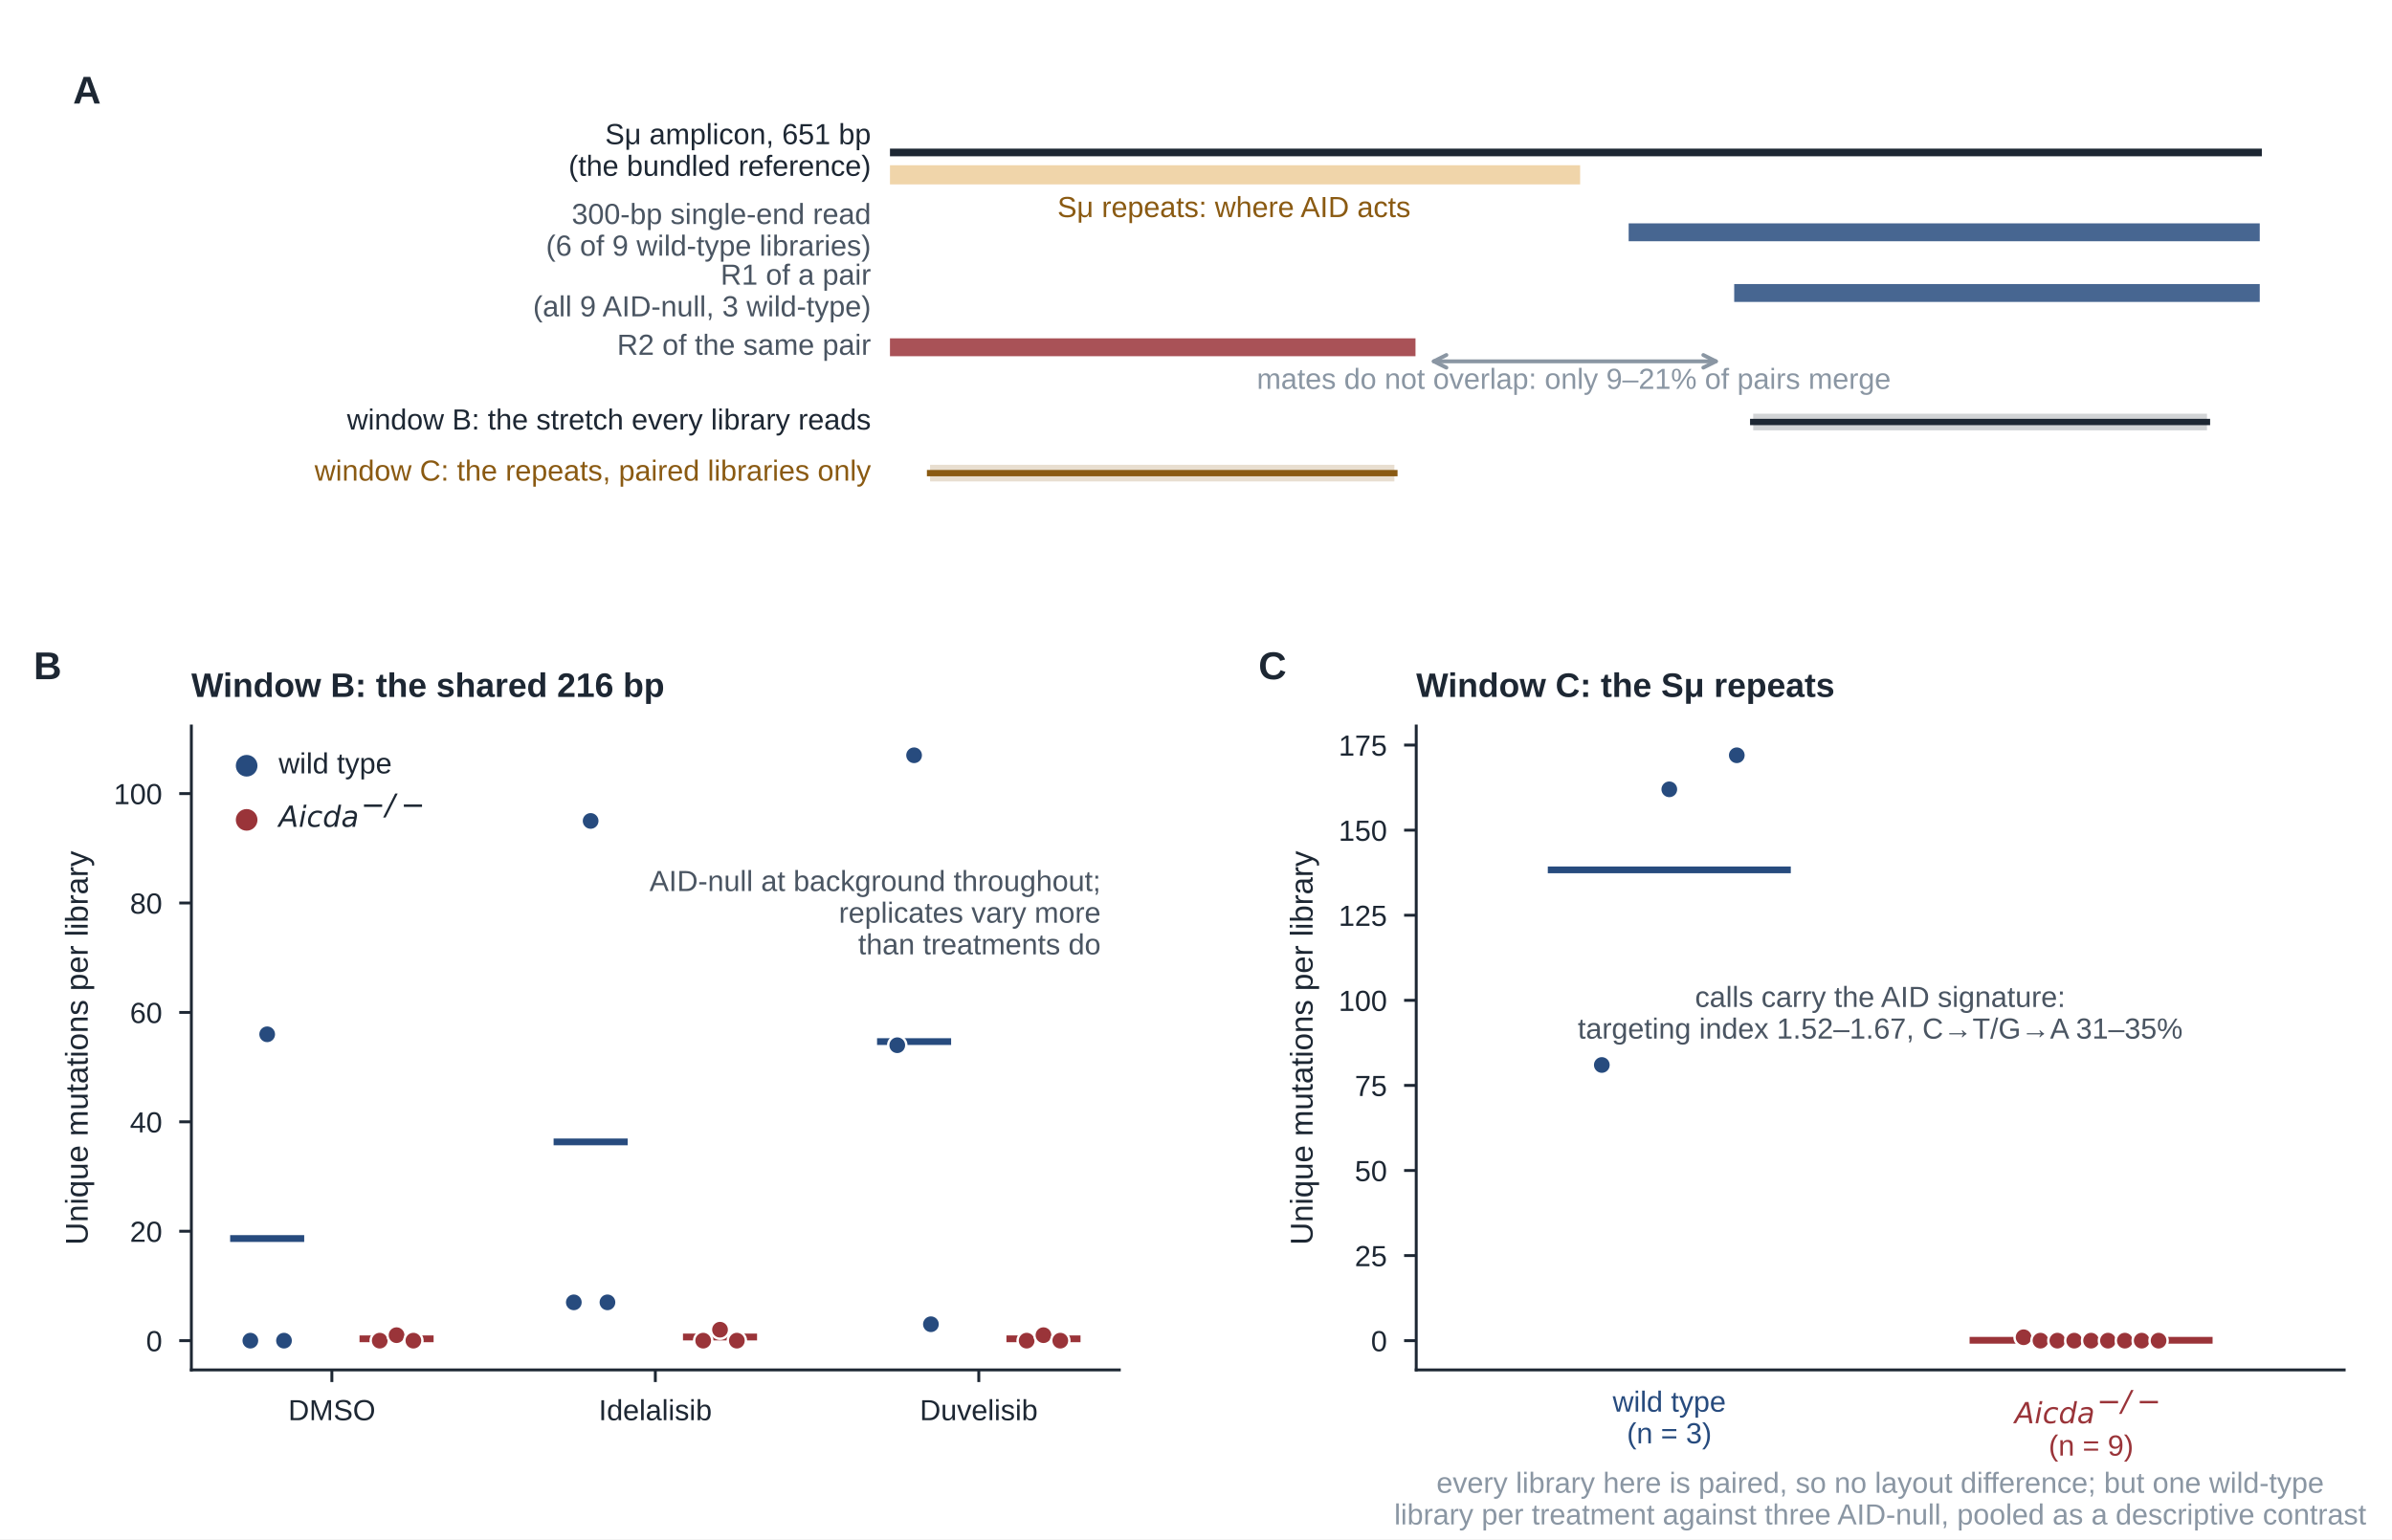
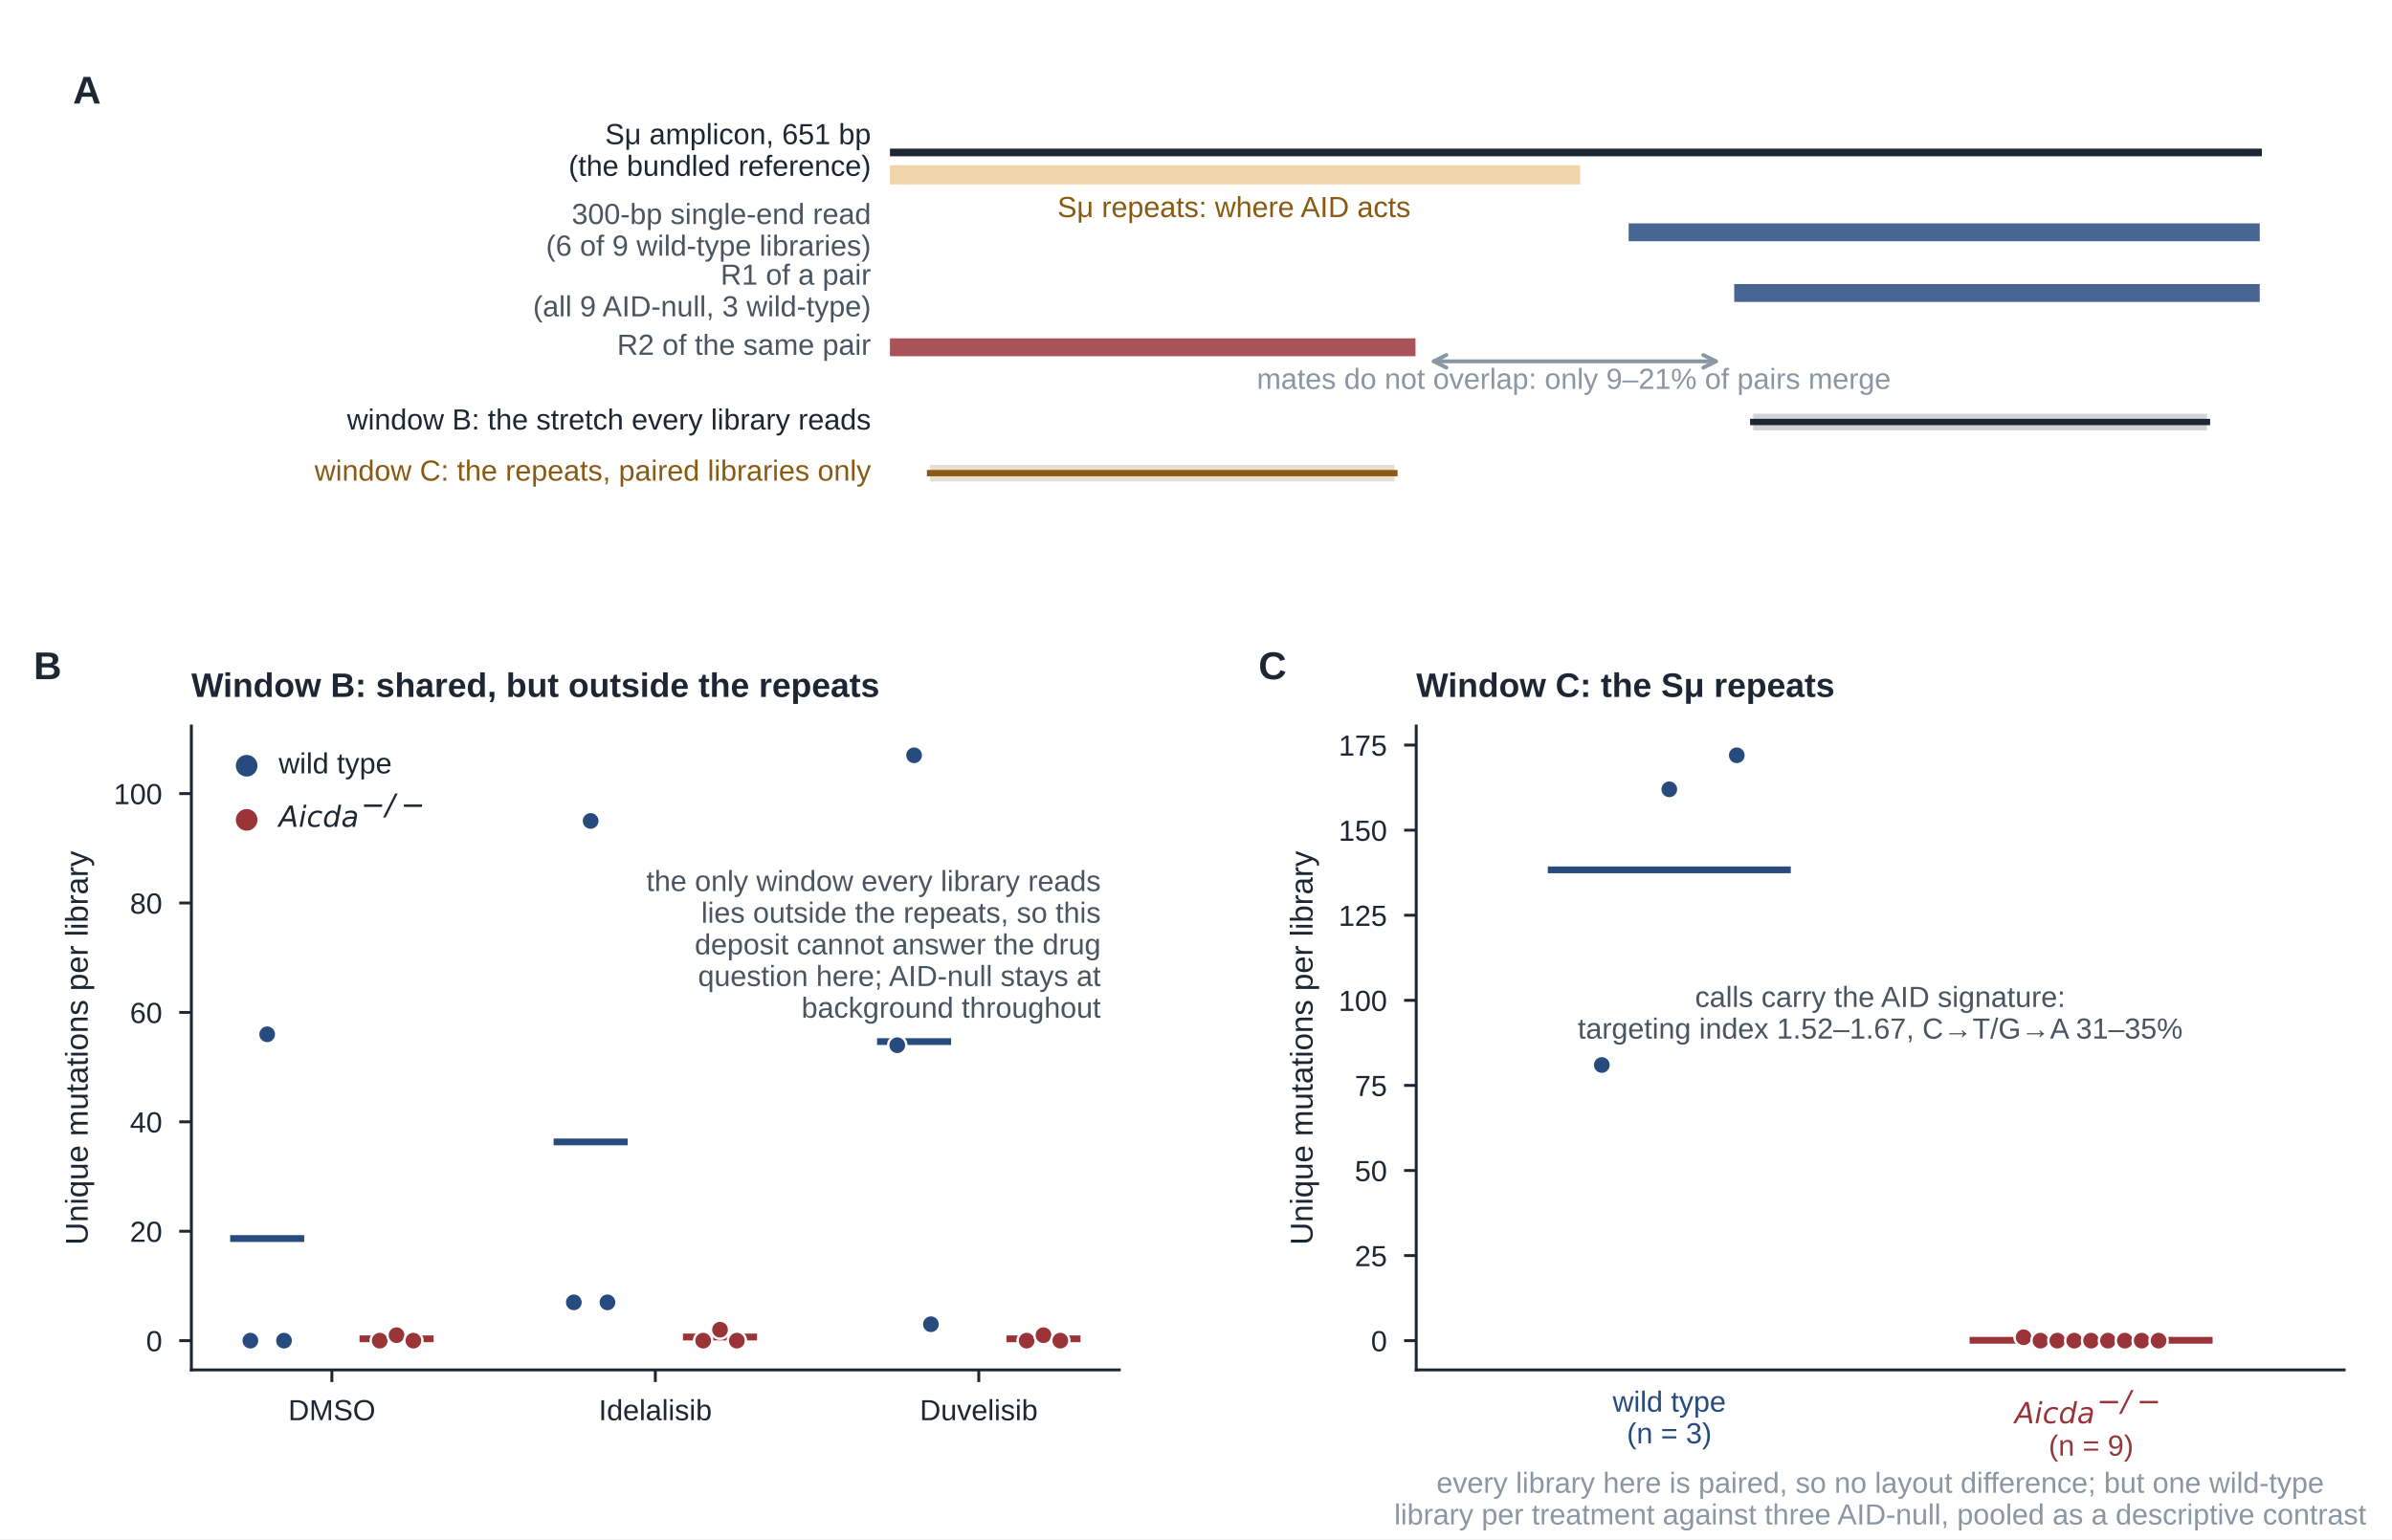
<svg xmlns="http://www.w3.org/2000/svg" xmlns:xlink="http://www.w3.org/1999/xlink" width="493.228pt" height="317.48pt" viewBox="0 0 493.228 317.48" version="1.1">
  <defs>
    <style type="text/css">*{stroke-linejoin: round; stroke-linecap: butt}</style>
  </defs>
  <g id="figure_1">
    <g id="patch_1">
      <path d="M 0 317.48  L 493.228 317.48  L 493.228 0  L 0 0  z " style="fill: #ffffff" />
    </g>
    <g id="axes_1">
      <g id="patch_2">
-         <path d="M 183.51 32.236  L 466.391 32.236  L 466.391 30.655  L 183.51 30.655  z " clip-path="url(#p9d452903b9)" style="fill: #1d2733" />
+         <path d="M 183.51 32.236  L 466.391 32.236  L 466.391 30.655  L 183.51 30.655  z " clip-path="url(#p69d2649cb3)" style="fill: #1d2733" />
      </g>
      <g id="patch_3">
-         <path d="M 183.51 38.033  L 325.821 38.033  L 325.821 34.081  L 183.51 34.081  z " clip-path="url(#p9d452903b9)" style="fill: #d9952b; opacity: 0.4" />
+         <path d="M 183.51 38.033  L 325.821 38.033  L 325.821 34.081  L 183.51 34.081  z " clip-path="url(#p69d2649cb3)" style="fill: #d9952b; opacity: 0.4" />
      </g>
      <g id="patch_4">
-         <path d="M 335.83 49.759  L 465.956 49.759  L 465.956 46.07  L 335.83 46.07  z " clip-path="url(#p9d452903b9)" style="fill: #274b7e; opacity: 0.85" />
+         <path d="M 335.83 49.759  L 465.956 49.759  L 465.956 46.07  L 335.83 46.07  z " clip-path="url(#p69d2649cb3)" style="fill: #274b7e; opacity: 0.85" />
      </g>
      <g id="patch_5">
-         <path d="M 357.591 62.275  L 465.956 62.275  L 465.956 58.586  L 357.591 58.586  z " clip-path="url(#p9d452903b9)" style="fill: #274b7e; opacity: 0.85" />
+         <path d="M 357.591 62.275  L 465.956 62.275  L 465.956 58.586  L 357.591 58.586  z " clip-path="url(#p69d2649cb3)" style="fill: #274b7e; opacity: 0.85" />
      </g>
      <g id="patch_6">
-         <path d="M 183.51 73.473  L 291.875 73.473  L 291.875 69.784  L 183.51 69.784  z " clip-path="url(#p9d452903b9)" style="fill: #9a3439; opacity: 0.85" />
+         <path d="M 183.51 73.473  L 291.875 73.473  L 291.875 69.784  L 183.51 69.784  z " clip-path="url(#p69d2649cb3)" style="fill: #9a3439; opacity: 0.85" />
      </g>
      <g id="patch_7">
-         <path d="M 361.507 88.756  L 455.076 88.756  L 455.076 85.331  L 361.507 85.331  z " clip-path="url(#p9d452903b9)" style="fill: #1d2733; opacity: 0.2" />
+         <path d="M 361.507 88.756  L 455.076 88.756  L 455.076 85.331  L 361.507 85.331  z " clip-path="url(#p69d2649cb3)" style="fill: #1d2733; opacity: 0.2" />
      </g>
      <g id="patch_8">
-         <path d="M 191.779 99.296  L 287.523 99.296  L 287.523 95.87  L 191.779 95.87  z " clip-path="url(#p9d452903b9)" style="fill: #8a5a12; opacity: 0.2" />
+         <path d="M 191.779 99.296  L 287.523 99.296  L 287.523 95.87  L 191.779 95.87  z " clip-path="url(#p69d2649cb3)" style="fill: #8a5a12; opacity: 0.2" />
      </g>
      <g id="line2d_1">
-         <path d="M 361.507 87.043  L 455.076 87.043  " clip-path="url(#p9d452903b9)" style="fill: none; stroke: #1d2733; stroke-width: 1.3; stroke-linecap: square" />
+         <path d="M 361.507 87.043  L 455.076 87.043  " clip-path="url(#p69d2649cb3)" style="fill: none; stroke: #1d2733; stroke-width: 1.3; stroke-linecap: square" />
      </g>
      <g id="line2d_2">
-         <path d="M 191.779 97.583  L 287.523 97.583  " clip-path="url(#p9d452903b9)" style="fill: none; stroke: #8a5a12; stroke-width: 1.3; stroke-linecap: square" />
+         <path d="M 191.779 97.583  L 287.523 97.583  " clip-path="url(#p69d2649cb3)" style="fill: none; stroke: #8a5a12; stroke-width: 1.3; stroke-linecap: square" />
      </g>
      <g id="text_1">
        <text style="font-size: 6px; font-family: 'Arial'; fill: #1d2733" transform="translate(124.7728 29.73348)">Sμ amplicon, 651 bp</text>
        <text style="font-size: 6px; font-family: 'Arial'; fill: #1d2733" transform="translate(117.226 36.26375)">(the bundled reference)</text>
      </g>
      <g id="text_2">
        <text style="font-size: 6px; font-family: 'Arial'; text-anchor: middle; fill: #8a5a12" x="254.448" y="44.773" transform="rotate(-0 254.4478 44.77292)">Sμ repeats: where AID acts</text>
      </g>
      <g id="text_3">
        <text style="font-size: 6px; font-family: 'Arial'; fill: #4a5562" transform="translate(117.8878 46.20184)">300-bp single-end read</text>
        <text style="font-size: 6px; font-family: 'Arial'; fill: #4a5562" transform="translate(112.575 52.73223)">(6 of 9 wild-type libraries)</text>
      </g>
      <g id="text_4">
        <text style="font-size: 6px; font-family: 'Arial'; fill: #4a5562" transform="translate(148.5788 58.7179)">R1 of a pair</text>
        <text style="font-size: 6px; font-family: 'Arial'; fill: #4a5562" transform="translate(109.905 65.24817)">(all 9 AID-null, 3 wild-type)</text>
      </g>
      <g id="text_5">
        <text style="font-size: 6px; font-family: 'Arial'; text-anchor: end; fill: #4a5562" x="179.593" y="73.182" transform="rotate(-0 179.5931 73.18162)">R2 of the same pair</text>
      </g>
      <g id="patch_9">
        <path d="M 295.643 74.527  Q 324.734 74.527 353.825 74.527  " style="fill: none; stroke: #8a96a3; stroke-width: 0.8; stroke-linecap: round" />
        <path d="M 298.243 75.827  L 295.643 74.527  L 298.243 73.227  " style="fill: none; stroke: #8a96a3; stroke-width: 0.8; stroke-linecap: round" />
        <path d="M 351.225 73.227  L 353.825 74.527  L 351.225 75.827  " style="fill: none; stroke: #8a96a3; stroke-width: 0.8; stroke-linecap: round" />
      </g>
      <g id="text_6">
        <text style="font-size: 6px; font-family: 'Arial'; text-anchor: middle; fill: #8a96a3" x="324.515" y="80.213" transform="rotate(-0 324.5152 80.21296)">mates do not overlap: only 9–21% of pairs merge</text>
      </g>
      <g id="text_7">
        <text style="font-size: 6px; font-family: 'Arial'; text-anchor: end; fill: #1d2733" x="179.593" y="88.596" transform="rotate(-0 179.5931 88.596)">window B: the stretch every library reads</text>
      </g>
      <g id="text_8">
        <text style="font-size: 6px; font-family: 'Arial'; text-anchor: end; fill: #8a5a12" x="179.593" y="99.136" transform="rotate(-0 179.5931 99.13579)">window C: the repeats, paired libraries only</text>
      </g>
      <g id="text_9">
        <text style="font-weight: 700; font-size: 8px; font-family: 'Arial'; text-anchor: start; fill: #1d2733" x="15.043" y="21.363" transform="rotate(-0 15.04346 21.36345)">A</text>
      </g>
    </g>
    <g id="axes_2">
      <g id="patch_10">
        <path d="M 39.458 282.557  L 230.797 282.557  L 230.797 149.748  L 39.458 149.748  z " style="fill: #ffffff" />
      </g>
      <g id="PathCollection_1" />
      <g id="PathCollection_2" />
      <g id="matplotlib.axis_1">
        <g id="xtick_1">
          <g id="line2d_3">
            <defs>
-               <path id="mecf5c5141b" d="M 0 0  L 0 2.5  " style="stroke: #1d2733; stroke-width: 0.6" />
+               <path id="m4748bb7a5f" d="M 0 0  L 0 2.5  " style="stroke: #1d2733; stroke-width: 0.6" />
            </defs>
            <g>
-               <use xlink:href="#mecf5c5141b" x="68.431" y="282.557" style="fill: #1d2733; stroke: #1d2733; stroke-width: 0.6" />
+               <use xlink:href="#m4748bb7a5f" x="68.431" y="282.557" style="fill: #1d2733; stroke: #1d2733; stroke-width: 0.6" />
            </g>
          </g>
          <g id="text_10">
            <text style="font-size: 6px; font-family: 'Arial'; text-anchor: middle; fill: #1d2733" x="68.431" y="292.929" transform="rotate(-0 68.43118 292.929)">DMSO</text>
          </g>
        </g>
        <g id="xtick_2">
          <g id="line2d_4">
            <g>
-               <use xlink:href="#mecf5c5141b" x="135.128" y="282.557" style="fill: #1d2733; stroke: #1d2733; stroke-width: 0.6" />
+               <use xlink:href="#m4748bb7a5f" x="135.128" y="282.557" style="fill: #1d2733; stroke: #1d2733; stroke-width: 0.6" />
            </g>
          </g>
          <g id="text_11">
            <text style="font-size: 6px; font-family: 'Arial'; text-anchor: middle; fill: #1d2733" x="135.128" y="292.926" transform="rotate(-0 135.1276 292.9256)">Idelalisib</text>
          </g>
        </g>
        <g id="xtick_3">
          <g id="line2d_5">
            <g>
-               <use xlink:href="#mecf5c5141b" x="201.824" y="282.557" style="fill: #1d2733; stroke: #1d2733; stroke-width: 0.6" />
+               <use xlink:href="#m4748bb7a5f" x="201.824" y="282.557" style="fill: #1d2733; stroke: #1d2733; stroke-width: 0.6" />
            </g>
          </g>
          <g id="text_12">
            <text style="font-size: 6px; font-family: 'Arial'; text-anchor: middle; fill: #1d2733" x="201.824" y="292.926" transform="rotate(-0 201.8239 292.9256)">Duvelisib</text>
          </g>
        </g>
      </g>
      <g id="matplotlib.axis_2">
        <g id="ytick_1">
          <g id="line2d_6">
            <defs>
-               <path id="m351c5ed837" d="M 0 0  L -2.5 0  " style="stroke: #1d2733; stroke-width: 0.6" />
+               <path id="md225270a9d" d="M 0 0  L -2.5 0  " style="stroke: #1d2733; stroke-width: 0.6" />
            </defs>
            <g>
-               <use xlink:href="#m351c5ed837" x="39.458" y="276.521" style="fill: #1d2733; stroke: #1d2733; stroke-width: 0.6" />
+               <use xlink:href="#md225270a9d" x="39.458" y="276.521" style="fill: #1d2733; stroke: #1d2733; stroke-width: 0.6" />
            </g>
          </g>
          <g id="text_13">
            <text style="font-size: 6px; font-family: 'Arial'; text-anchor: end; fill: #1d2733" x="33.458" y="278.705" transform="rotate(-0 33.45827 278.7048)">0</text>
          </g>
        </g>
        <g id="ytick_2">
          <g id="line2d_7">
            <g>
-               <use xlink:href="#m351c5ed837" x="39.458" y="253.953" style="fill: #1d2733; stroke: #1d2733; stroke-width: 0.6" />
+               <use xlink:href="#md225270a9d" x="39.458" y="253.953" style="fill: #1d2733; stroke: #1d2733; stroke-width: 0.6" />
            </g>
          </g>
          <g id="text_14">
            <text style="font-size: 6px; font-family: 'Arial'; text-anchor: end; fill: #1d2733" x="33.458" y="256.137" transform="rotate(-0 33.45827 256.1372)">20</text>
          </g>
        </g>
        <g id="ytick_3">
          <g id="line2d_8">
            <g>
-               <use xlink:href="#m351c5ed837" x="39.458" y="231.386" style="fill: #1d2733; stroke: #1d2733; stroke-width: 0.6" />
+               <use xlink:href="#md225270a9d" x="39.458" y="231.386" style="fill: #1d2733; stroke: #1d2733; stroke-width: 0.6" />
            </g>
          </g>
          <g id="text_15">
            <text style="font-size: 6px; font-family: 'Arial'; text-anchor: end; fill: #1d2733" x="33.458" y="233.57" transform="rotate(-0 33.45827 233.5697)">40</text>
          </g>
        </g>
        <g id="ytick_4">
          <g id="line2d_9">
            <g>
-               <use xlink:href="#m351c5ed837" x="39.458" y="208.818" style="fill: #1d2733; stroke: #1d2733; stroke-width: 0.6" />
+               <use xlink:href="#md225270a9d" x="39.458" y="208.818" style="fill: #1d2733; stroke: #1d2733; stroke-width: 0.6" />
            </g>
          </g>
          <g id="text_16">
            <text style="font-size: 6px; font-family: 'Arial'; text-anchor: end; fill: #1d2733" x="33.458" y="211.002" transform="rotate(-0 33.45827 211.0022)">60</text>
          </g>
        </g>
        <g id="ytick_5">
          <g id="line2d_10">
            <g>
-               <use xlink:href="#m351c5ed837" x="39.458" y="186.251" style="fill: #1d2733; stroke: #1d2733; stroke-width: 0.6" />
+               <use xlink:href="#md225270a9d" x="39.458" y="186.251" style="fill: #1d2733; stroke: #1d2733; stroke-width: 0.6" />
            </g>
          </g>
          <g id="text_17">
            <text style="font-size: 6px; font-family: 'Arial'; text-anchor: end; fill: #1d2733" x="33.458" y="188.435" transform="rotate(-0 33.45827 188.4347)">80</text>
          </g>
        </g>
        <g id="ytick_6">
          <g id="line2d_11">
            <g>
-               <use xlink:href="#m351c5ed837" x="39.458" y="163.683" style="fill: #1d2733; stroke: #1d2733; stroke-width: 0.6" />
+               <use xlink:href="#md225270a9d" x="39.458" y="163.683" style="fill: #1d2733; stroke: #1d2733; stroke-width: 0.6" />
            </g>
          </g>
          <g id="text_18">
            <text style="font-size: 6px; font-family: 'Arial'; text-anchor: end; fill: #1d2733" x="33.458" y="165.867" transform="rotate(-0 33.45827 165.8672)">100</text>
          </g>
        </g>
        <g id="text_19">
          <text style="font-size: 6.5px; font-family: 'Arial'; text-anchor: middle; fill: #1d2733" x="18.081" y="216.153" transform="rotate(-90 18.08053 216.1526)">Unique mutations per library</text>
        </g>
      </g>
      <g id="line2d_12">
-         <path d="M 48.155 255.458  L 62.028 255.458  " clip-path="url(#p7120d5b7e7)" style="fill: none; stroke: #274b7e; stroke-width: 1.4; stroke-linecap: square" />
+         <path d="M 48.155 255.458  L 62.028 255.458  " clip-path="url(#pb02dcb0781)" style="fill: none; stroke: #274b7e; stroke-width: 1.4; stroke-linecap: square" />
      </g>
      <g id="line2d_13">
-         <path d="M 74.834 276.145  L 88.707 276.145  " clip-path="url(#p7120d5b7e7)" style="fill: none; stroke: #9a3439; stroke-width: 1.4; stroke-linecap: square" />
+         <path d="M 74.834 276.145  L 88.707 276.145  " clip-path="url(#pb02dcb0781)" style="fill: none; stroke: #9a3439; stroke-width: 1.4; stroke-linecap: square" />
      </g>
      <g id="line2d_14">
-         <path d="M 114.852 235.523  L 128.725 235.523  " clip-path="url(#p7120d5b7e7)" style="fill: none; stroke: #274b7e; stroke-width: 1.4; stroke-linecap: square" />
+         <path d="M 114.852 235.523  L 128.725 235.523  " clip-path="url(#pb02dcb0781)" style="fill: none; stroke: #274b7e; stroke-width: 1.4; stroke-linecap: square" />
      </g>
      <g id="line2d_15">
-         <path d="M 141.53 275.768  L 155.403 275.768  " clip-path="url(#p7120d5b7e7)" style="fill: none; stroke: #9a3439; stroke-width: 1.4; stroke-linecap: square" />
+         <path d="M 141.53 275.768  L 155.403 275.768  " clip-path="url(#pb02dcb0781)" style="fill: none; stroke: #9a3439; stroke-width: 1.4; stroke-linecap: square" />
      </g>
      <g id="line2d_16">
-         <path d="M 181.548 214.836  L 195.421 214.836  " clip-path="url(#p7120d5b7e7)" style="fill: none; stroke: #274b7e; stroke-width: 1.4; stroke-linecap: square" />
+         <path d="M 181.548 214.836  L 195.421 214.836  " clip-path="url(#pb02dcb0781)" style="fill: none; stroke: #274b7e; stroke-width: 1.4; stroke-linecap: square" />
      </g>
      <g id="line2d_17">
-         <path d="M 208.227 276.145  L 222.1 276.145  " clip-path="url(#p7120d5b7e7)" style="fill: none; stroke: #9a3439; stroke-width: 1.4; stroke-linecap: square" />
+         <path d="M 208.227 276.145  L 222.1 276.145  " clip-path="url(#pb02dcb0781)" style="fill: none; stroke: #9a3439; stroke-width: 1.4; stroke-linecap: square" />
      </g>
      <g id="patch_11">
        <path d="M 39.458 282.557  L 39.458 149.748  " style="fill: none; stroke: #1d2733; stroke-width: 0.6; stroke-linejoin: miter; stroke-linecap: square" />
      </g>
      <g id="patch_12">
        <path d="M 39.458 282.557  L 230.797 282.557  " style="fill: none; stroke: #1d2733; stroke-width: 0.6; stroke-linejoin: miter; stroke-linecap: square" />
      </g>
      <g id="PathCollection_3">
        <defs>
-           <path id="m90c670831a" d="M 0 1.871  C 0.496 1.871 0.972 1.674 1.323 1.323  C 1.674 0.972 1.871 0.496 1.871 0  C 1.871 -0.496 1.674 -0.972 1.323 -1.323  C 0.972 -1.674 0.496 -1.871 0 -1.871  C -0.496 -1.871 -0.972 -1.674 -1.323 -1.323  C -1.674 -0.972 -1.871 -0.496 -1.871 0  C -1.871 0.496 -1.674 0.972 -1.323 1.323  C -0.972 1.674 -0.496 1.871 0 1.871  z " style="stroke: #ffffff; stroke-width: 0.5" />
+           <path id="mf373e4136d" d="M 0 1.871  C 0.496 1.871 0.972 1.674 1.323 1.323  C 1.674 0.972 1.871 0.496 1.871 0  C 1.871 -0.496 1.674 -0.972 1.323 -1.323  C 0.972 -1.674 0.496 -1.871 0 -1.871  C -0.496 -1.871 -0.972 -1.674 -1.323 -1.323  C -1.674 -0.972 -1.871 -0.496 -1.871 0  C -1.871 0.496 -1.674 0.972 -1.323 1.323  C -0.972 1.674 -0.496 1.871 0 1.871  z " style="stroke: #ffffff; stroke-width: 0.5" />
        </defs>
-         <g clip-path="url(#p7120d5b7e7)">
-           <use xlink:href="#m90c670831a" x="51.624" y="276.521" style="fill: #274b7e; stroke: #ffffff; stroke-width: 0.5" />
-           <use xlink:href="#m90c670831a" x="55.092" y="213.332" style="fill: #274b7e; stroke: #ffffff; stroke-width: 0.5" />
-           <use xlink:href="#m90c670831a" x="58.56" y="276.521" style="fill: #274b7e; stroke: #ffffff; stroke-width: 0.5" />
+         <g clip-path="url(#pb02dcb0781)">
+           <use xlink:href="#mf373e4136d" x="51.624" y="276.521" style="fill: #274b7e; stroke: #ffffff; stroke-width: 0.5" />
+           <use xlink:href="#mf373e4136d" x="55.092" y="213.332" style="fill: #274b7e; stroke: #ffffff; stroke-width: 0.5" />
+           <use xlink:href="#mf373e4136d" x="58.56" y="276.521" style="fill: #274b7e; stroke: #ffffff; stroke-width: 0.5" />
        </g>
      </g>
      <g id="PathCollection_4">
        <defs>
-           <path id="m731468e876" d="M 0 1.871  C 0.496 1.871 0.972 1.674 1.323 1.323  C 1.674 0.972 1.871 0.496 1.871 0  C 1.871 -0.496 1.674 -0.972 1.323 -1.323  C 0.972 -1.674 0.496 -1.871 0 -1.871  C -0.496 -1.871 -0.972 -1.674 -1.323 -1.323  C -1.674 -0.972 -1.871 -0.496 -1.871 0  C -1.871 0.496 -1.674 0.972 -1.323 1.323  C -0.972 1.674 -0.496 1.871 0 1.871  z " style="stroke: #ffffff; stroke-width: 0.5" />
+           <path id="m1fdfc6e1ac" d="M 0 1.871  C 0.496 1.871 0.972 1.674 1.323 1.323  C 1.674 0.972 1.871 0.496 1.871 0  C 1.871 -0.496 1.674 -0.972 1.323 -1.323  C 0.972 -1.674 0.496 -1.871 0 -1.871  C -0.496 -1.871 -0.972 -1.674 -1.323 -1.323  C -1.674 -0.972 -1.871 -0.496 -1.871 0  C -1.871 0.496 -1.674 0.972 -1.323 1.323  C -0.972 1.674 -0.496 1.871 0 1.871  z " style="stroke: #ffffff; stroke-width: 0.5" />
        </defs>
-         <g clip-path="url(#p7120d5b7e7)">
-           <use xlink:href="#m731468e876" x="78.302" y="276.521" style="fill: #9a3439; stroke: #ffffff; stroke-width: 0.5" />
-           <use xlink:href="#m731468e876" x="81.77" y="275.392" style="fill: #9a3439; stroke: #ffffff; stroke-width: 0.5" />
-           <use xlink:href="#m731468e876" x="85.239" y="276.521" style="fill: #9a3439; stroke: #ffffff; stroke-width: 0.5" />
+         <g clip-path="url(#pb02dcb0781)">
+           <use xlink:href="#m1fdfc6e1ac" x="78.302" y="276.521" style="fill: #9a3439; stroke: #ffffff; stroke-width: 0.5" />
+           <use xlink:href="#m1fdfc6e1ac" x="81.77" y="275.392" style="fill: #9a3439; stroke: #ffffff; stroke-width: 0.5" />
+           <use xlink:href="#m1fdfc6e1ac" x="85.239" y="276.521" style="fill: #9a3439; stroke: #ffffff; stroke-width: 0.5" />
        </g>
      </g>
      <g id="PathCollection_5">
-         <g clip-path="url(#p7120d5b7e7)">
-           <use xlink:href="#m90c670831a" x="118.32" y="268.622" style="fill: #274b7e; stroke: #ffffff; stroke-width: 0.5" />
-           <use xlink:href="#m90c670831a" x="121.788" y="169.325" style="fill: #274b7e; stroke: #ffffff; stroke-width: 0.5" />
-           <use xlink:href="#m90c670831a" x="125.256" y="268.622" style="fill: #274b7e; stroke: #ffffff; stroke-width: 0.5" />
+         <g clip-path="url(#pb02dcb0781)">
+           <use xlink:href="#mf373e4136d" x="118.32" y="268.622" style="fill: #274b7e; stroke: #ffffff; stroke-width: 0.5" />
+           <use xlink:href="#mf373e4136d" x="121.788" y="169.325" style="fill: #274b7e; stroke: #ffffff; stroke-width: 0.5" />
+           <use xlink:href="#mf373e4136d" x="125.256" y="268.622" style="fill: #274b7e; stroke: #ffffff; stroke-width: 0.5" />
        </g>
      </g>
      <g id="PathCollection_6">
-         <g clip-path="url(#p7120d5b7e7)">
-           <use xlink:href="#m731468e876" x="144.999" y="276.521" style="fill: #9a3439; stroke: #ffffff; stroke-width: 0.5" />
-           <use xlink:href="#m731468e876" x="148.467" y="274.264" style="fill: #9a3439; stroke: #ffffff; stroke-width: 0.5" />
-           <use xlink:href="#m731468e876" x="151.935" y="276.521" style="fill: #9a3439; stroke: #ffffff; stroke-width: 0.5" />
+         <g clip-path="url(#pb02dcb0781)">
+           <use xlink:href="#m1fdfc6e1ac" x="144.999" y="276.521" style="fill: #9a3439; stroke: #ffffff; stroke-width: 0.5" />
+           <use xlink:href="#m1fdfc6e1ac" x="148.467" y="274.264" style="fill: #9a3439; stroke: #ffffff; stroke-width: 0.5" />
+           <use xlink:href="#m1fdfc6e1ac" x="151.935" y="276.521" style="fill: #9a3439; stroke: #ffffff; stroke-width: 0.5" />
        </g>
      </g>
      <g id="PathCollection_7">
-         <g clip-path="url(#p7120d5b7e7)">
-           <use xlink:href="#m90c670831a" x="185.016" y="215.588" style="fill: #274b7e; stroke: #ffffff; stroke-width: 0.5" />
-           <use xlink:href="#m90c670831a" x="188.485" y="155.784" style="fill: #274b7e; stroke: #ffffff; stroke-width: 0.5" />
-           <use xlink:href="#m90c670831a" x="191.953" y="273.136" style="fill: #274b7e; stroke: #ffffff; stroke-width: 0.5" />
+         <g clip-path="url(#pb02dcb0781)">
+           <use xlink:href="#mf373e4136d" x="185.016" y="215.588" style="fill: #274b7e; stroke: #ffffff; stroke-width: 0.5" />
+           <use xlink:href="#mf373e4136d" x="188.485" y="155.784" style="fill: #274b7e; stroke: #ffffff; stroke-width: 0.5" />
+           <use xlink:href="#mf373e4136d" x="191.953" y="273.136" style="fill: #274b7e; stroke: #ffffff; stroke-width: 0.5" />
        </g>
      </g>
      <g id="PathCollection_8">
-         <g clip-path="url(#p7120d5b7e7)">
-           <use xlink:href="#m731468e876" x="211.695" y="276.521" style="fill: #9a3439; stroke: #ffffff; stroke-width: 0.5" />
-           <use xlink:href="#m731468e876" x="215.163" y="275.392" style="fill: #9a3439; stroke: #ffffff; stroke-width: 0.5" />
-           <use xlink:href="#m731468e876" x="218.631" y="276.521" style="fill: #9a3439; stroke: #ffffff; stroke-width: 0.5" />
+         <g clip-path="url(#pb02dcb0781)">
+           <use xlink:href="#m1fdfc6e1ac" x="211.695" y="276.521" style="fill: #9a3439; stroke: #ffffff; stroke-width: 0.5" />
+           <use xlink:href="#m1fdfc6e1ac" x="215.163" y="275.392" style="fill: #9a3439; stroke: #ffffff; stroke-width: 0.5" />
+           <use xlink:href="#m1fdfc6e1ac" x="218.631" y="276.521" style="fill: #9a3439; stroke: #ffffff; stroke-width: 0.5" />
        </g>
      </g>
      <g id="text_20">
-         <text style="font-size: 6px; font-family: 'Arial'; fill: #4a5562" transform="translate(133.9185 183.7837)">AID-null at background throughout;</text>
-         <text style="font-size: 6px; font-family: 'Arial'; fill: #4a5562" transform="translate(172.956 190.3141)">replicates vary more</text>
-         <text style="font-size: 6px; font-family: 'Arial'; fill: #4a5562" transform="translate(176.9441 196.8445)">than treatments do</text>
+         <text style="font-size: 6px; font-family: 'Arial'; fill: #4a5562" transform="translate(133.267 183.7837)">the only window every library reads</text>
+         <text style="font-size: 6px; font-family: 'Arial'; fill: #4a5562" transform="translate(144.5957 190.3141)">lies outside the repeats, so this</text>
+         <text style="font-size: 6px; font-family: 'Arial'; fill: #4a5562" transform="translate(143.2551 196.8443)">deposit cannot answer the drug</text>
+         <text style="font-size: 6px; font-family: 'Arial'; fill: #4a5562" transform="translate(143.9301 203.3747)">question here; AID-null stays at</text>
+         <text style="font-size: 6px; font-family: 'Arial'; fill: #4a5562" transform="translate(165.262 209.9051)">background throughout</text>
      </g>
      <g id="text_21">
        <text style="font-weight: 700; font-size: 8px; font-family: 'Arial'; text-anchor: start; fill: #1d2733" x="6.931" y="140.095" transform="rotate(-0 6.930709 140.0955)">B</text>
      </g>
      <g id="text_22">
-         <text style="font-weight: 700; font-size: 7px; font-family: 'Arial'; text-anchor: start; fill: #1d2733" x="39.458" y="143.748" transform="rotate(-0 39.45827 143.7476)">Window B: the shared 216 bp</text>
+         <text style="font-weight: 700; font-size: 7px; font-family: 'Arial'; text-anchor: start; fill: #1d2733" x="39.458" y="143.748" transform="rotate(-0 39.45827 143.7476)">Window B: shared, but outside the repeats</text>
      </g>
      <g id="legend_1">
        <g id="PathCollection_9">
          <defs>
-             <path id="mf6d29315bd" d="M 0 1.732  C 0.459 1.732 0.9 1.55 1.225 1.225  C 1.55 0.9 1.732 0.459 1.732 0  C 1.732 -0.459 1.55 -0.9 1.225 -1.225  C 0.9 -1.55 0.459 -1.732 0 -1.732  C -0.459 -1.732 -0.9 -1.55 -1.225 -1.225  C -1.55 -0.9 -1.732 -0.459 -1.732 0  C -1.732 0.459 -1.55 0.9 -1.225 1.225  C -0.9 1.55 -0.459 1.732 0 1.732  z " style="stroke: #274b7e" />
+             <path id="mffd0371cb3" d="M 0 1.732  C 0.459 1.732 0.9 1.55 1.225 1.225  C 1.55 0.9 1.732 0.459 1.732 0  C 1.732 -0.459 1.55 -0.9 1.225 -1.225  C 0.9 -1.55 0.459 -1.732 0 -1.732  C -0.459 -1.732 -0.9 -1.55 -1.225 -1.225  C -1.55 -0.9 -1.732 -0.459 -1.732 0  C -1.732 0.459 -1.55 0.9 -1.225 1.225  C -0.9 1.55 -0.459 1.732 0 1.732  z " style="stroke: #274b7e" />
          </defs>
          <g>
-             <use xlink:href="#mf6d29315bd" x="50.858" y="157.941" style="fill: #274b7e; stroke: #274b7e" />
+             <use xlink:href="#mffd0371cb3" x="50.858" y="157.941" style="fill: #274b7e; stroke: #274b7e" />
          </g>
        </g>
        <g id="text_23">
          <text style="font-size: 6px; font-family: 'Arial'; text-anchor: start; fill: #1d2733" x="57.458" y="159.516" transform="rotate(-0 57.45827 159.5158)">wild type</text>
        </g>
        <g id="PathCollection_10">
          <defs>
-             <path id="m5b3980ad57" d="M 0 1.732  C 0.459 1.732 0.9 1.55 1.225 1.225  C 1.55 0.9 1.732 0.459 1.732 0  C 1.732 -0.459 1.55 -0.9 1.225 -1.225  C 0.9 -1.55 0.459 -1.732 0 -1.732  C -0.459 -1.732 -0.9 -1.55 -1.225 -1.225  C -1.55 -0.9 -1.732 -0.459 -1.732 0  C -1.732 0.459 -1.55 0.9 -1.225 1.225  C -0.9 1.55 -0.459 1.732 0 1.732  z " style="stroke: #9a3439" />
+             <path id="m3fcfc605f9" d="M 0 1.732  C 0.459 1.732 0.9 1.55 1.225 1.225  C 1.55 0.9 1.732 0.459 1.732 0  C 1.732 -0.459 1.55 -0.9 1.225 -1.225  C 0.9 -1.55 0.459 -1.732 0 -1.732  C -0.459 -1.732 -0.9 -1.55 -1.225 -1.225  C -1.55 -0.9 -1.732 -0.459 -1.732 0  C -1.732 0.459 -1.55 0.9 -1.225 1.225  C -0.9 1.55 -0.459 1.732 0 1.732  z " style="stroke: #9a3439" />
          </defs>
          <g>
-             <use xlink:href="#m5b3980ad57" x="50.858" y="169.104" style="fill: #9a3439; stroke: #9a3439" />
+             <use xlink:href="#m3fcfc605f9" x="50.858" y="169.104" style="fill: #9a3439; stroke: #9a3439" />
          </g>
        </g>
        <g id="text_24">
          <g style="fill: #1d2733" transform="translate(57.45827 170.6786)">
            <text>
              <tspan x="0" y="-0.147" style="font-style: oblique; font-size: 6px; font-family: 'DejaVu Sans'; fill: #1d2733">A</tspan>
              <tspan x="4.104" y="-0.147" style="font-style: oblique; font-size: 6px; font-family: 'DejaVu Sans'; fill: #1d2733">i</tspan>
              <tspan x="5.771" y="-0.147" style="font-style: oblique; font-size: 6px; font-family: 'DejaVu Sans'; fill: #1d2733">c</tspan>
              <tspan x="9.07" y="-0.147" style="font-style: oblique; font-size: 6px; font-family: 'DejaVu Sans'; fill: #1d2733">d</tspan>
              <tspan x="12.879" y="-0.147" style="font-style: oblique; font-size: 6px; font-family: 'DejaVu Sans'; fill: #1d2733">a</tspan>
              <tspan x="16.954" y="-2.625" style="font-style: oblique; font-size: 6px; font-family: 'DejaVu Sans'; fill: #1d2733">−</tspan>
              <tspan x="21.981" y="-2.625" style="font-style: oblique; font-size: 6px; font-family: 'DejaVu Sans'; fill: #1d2733">/</tspan>
              <tspan x="25.172" y="-2.625" style="font-style: oblique; font-size: 6px; font-family: 'DejaVu Sans'; fill: #1d2733">−</tspan>
            </text>
          </g>
        </g>
      </g>
    </g>
    <g id="axes_3">
      <g id="patch_13">
        <path d="M 292.025 282.557  L 483.364 282.557  L 483.364 149.748  L 292.025 149.748  z " style="fill: #ffffff" />
      </g>
      <g id="matplotlib.axis_3" />
      <g id="matplotlib.axis_4">
        <g id="ytick_7">
          <g id="line2d_18">
            <g>
-               <use xlink:href="#m351c5ed837" x="292.025" y="276.521" style="fill: #1d2733; stroke: #1d2733; stroke-width: 0.6" />
+               <use xlink:href="#md225270a9d" x="292.025" y="276.521" style="fill: #1d2733; stroke: #1d2733; stroke-width: 0.6" />
            </g>
          </g>
          <g id="text_25">
            <text style="font-size: 6px; font-family: 'Arial'; text-anchor: end; fill: #1d2733" x="286.025" y="278.705" transform="rotate(-0 286.0252 278.7048)">0</text>
          </g>
        </g>
        <g id="ytick_8">
          <g id="line2d_19">
            <g>
-               <use xlink:href="#m351c5ed837" x="292.025" y="258.972" style="fill: #1d2733; stroke: #1d2733; stroke-width: 0.6" />
+               <use xlink:href="#md225270a9d" x="292.025" y="258.972" style="fill: #1d2733; stroke: #1d2733; stroke-width: 0.6" />
            </g>
          </g>
          <g id="text_26">
            <text style="font-size: 6px; font-family: 'Arial'; text-anchor: end; fill: #1d2733" x="286.025" y="261.156" transform="rotate(-0 286.0252 261.1559)">25</text>
          </g>
        </g>
        <g id="ytick_9">
          <g id="line2d_20">
            <g>
-               <use xlink:href="#m351c5ed837" x="292.025" y="241.423" style="fill: #1d2733; stroke: #1d2733; stroke-width: 0.6" />
+               <use xlink:href="#md225270a9d" x="292.025" y="241.423" style="fill: #1d2733; stroke: #1d2733; stroke-width: 0.6" />
            </g>
          </g>
          <g id="text_27">
            <text style="font-size: 6px; font-family: 'Arial'; text-anchor: end; fill: #1d2733" x="286.025" y="243.607" transform="rotate(-0 286.0252 243.607)">50</text>
          </g>
        </g>
        <g id="ytick_10">
          <g id="line2d_21">
            <g>
-               <use xlink:href="#m351c5ed837" x="292.025" y="223.874" style="fill: #1d2733; stroke: #1d2733; stroke-width: 0.6" />
+               <use xlink:href="#md225270a9d" x="292.025" y="223.874" style="fill: #1d2733; stroke: #1d2733; stroke-width: 0.6" />
            </g>
          </g>
          <g id="text_28">
            <text style="font-size: 6px; font-family: 'Arial'; text-anchor: end; fill: #1d2733" x="286.025" y="226.058" transform="rotate(-0 286.0252 226.0581)">75</text>
          </g>
        </g>
        <g id="ytick_11">
          <g id="line2d_22">
            <g>
-               <use xlink:href="#m351c5ed837" x="292.025" y="206.325" style="fill: #1d2733; stroke: #1d2733; stroke-width: 0.6" />
+               <use xlink:href="#md225270a9d" x="292.025" y="206.325" style="fill: #1d2733; stroke: #1d2733; stroke-width: 0.6" />
            </g>
          </g>
          <g id="text_29">
            <text style="font-size: 6px; font-family: 'Arial'; text-anchor: end; fill: #1d2733" x="286.025" y="208.509" transform="rotate(-0 286.0252 208.5093)">100</text>
          </g>
        </g>
        <g id="ytick_12">
          <g id="line2d_23">
            <g>
-               <use xlink:href="#m351c5ed837" x="292.025" y="188.776" style="fill: #1d2733; stroke: #1d2733; stroke-width: 0.6" />
+               <use xlink:href="#md225270a9d" x="292.025" y="188.776" style="fill: #1d2733; stroke: #1d2733; stroke-width: 0.6" />
            </g>
          </g>
          <g id="text_30">
            <text style="font-size: 6px; font-family: 'Arial'; text-anchor: end; fill: #1d2733" x="286.025" y="190.96" transform="rotate(-0 286.0252 190.9604)">125</text>
          </g>
        </g>
        <g id="ytick_13">
          <g id="line2d_24">
            <g>
-               <use xlink:href="#m351c5ed837" x="292.025" y="171.227" style="fill: #1d2733; stroke: #1d2733; stroke-width: 0.6" />
+               <use xlink:href="#md225270a9d" x="292.025" y="171.227" style="fill: #1d2733; stroke: #1d2733; stroke-width: 0.6" />
            </g>
          </g>
          <g id="text_31">
            <text style="font-size: 6px; font-family: 'Arial'; text-anchor: end; fill: #1d2733" x="286.025" y="173.412" transform="rotate(-0 286.0252 173.4115)">150</text>
          </g>
        </g>
        <g id="ytick_14">
          <g id="line2d_25">
            <g>
-               <use xlink:href="#m351c5ed837" x="292.025" y="153.679" style="fill: #1d2733; stroke: #1d2733; stroke-width: 0.6" />
+               <use xlink:href="#md225270a9d" x="292.025" y="153.679" style="fill: #1d2733; stroke: #1d2733; stroke-width: 0.6" />
            </g>
          </g>
          <g id="text_32">
            <text style="font-size: 6px; font-family: 'Arial'; text-anchor: end; fill: #1d2733" x="286.025" y="155.863" transform="rotate(-0 286.0252 155.8627)">175</text>
          </g>
        </g>
        <g id="text_33">
          <text style="font-size: 6.5px; font-family: 'Arial'; text-anchor: middle; fill: #1d2733" x="270.647" y="216.153" transform="rotate(-90 270.6475 216.1526)">Unique mutations per library</text>
        </g>
      </g>
      <g id="line2d_26">
-         <path d="M 319.856 179.417  L 368.561 179.417  " clip-path="url(#p1410e0fddd)" style="fill: none; stroke: #274b7e; stroke-width: 1.4; stroke-linecap: square" />
+         <path d="M 319.856 179.417  L 368.561 179.417  " clip-path="url(#pe4ab09a13c)" style="fill: none; stroke: #274b7e; stroke-width: 1.4; stroke-linecap: square" />
      </g>
      <g id="line2d_27">
-         <path d="M 406.828 276.443  L 455.533 276.443  " clip-path="url(#p1410e0fddd)" style="fill: none; stroke: #9a3439; stroke-width: 1.4; stroke-linecap: square" />
+         <path d="M 406.828 276.443  L 455.533 276.443  " clip-path="url(#pe4ab09a13c)" style="fill: none; stroke: #9a3439; stroke-width: 1.4; stroke-linecap: square" />
      </g>
      <g id="patch_14">
        <path d="M 292.025 282.557  L 292.025 149.748  " style="fill: none; stroke: #1d2733; stroke-width: 0.6; stroke-linejoin: miter; stroke-linecap: square" />
      </g>
      <g id="patch_15">
        <path d="M 292.025 282.557  L 483.364 282.557  " style="fill: none; stroke: #1d2733; stroke-width: 0.6; stroke-linejoin: miter; stroke-linecap: square" />
      </g>
      <g id="PathCollection_11">
-         <g clip-path="url(#p1410e0fddd)">
-           <use xlink:href="#m90c670831a" x="330.293" y="219.662" style="fill: #274b7e; stroke: #ffffff; stroke-width: 0.5" />
-           <use xlink:href="#m90c670831a" x="344.208" y="162.804" style="fill: #274b7e; stroke: #ffffff; stroke-width: 0.5" />
-           <use xlink:href="#m90c670831a" x="358.124" y="155.784" style="fill: #274b7e; stroke: #ffffff; stroke-width: 0.5" />
+         <g clip-path="url(#pe4ab09a13c)">
+           <use xlink:href="#mf373e4136d" x="330.293" y="219.662" style="fill: #274b7e; stroke: #ffffff; stroke-width: 0.5" />
+           <use xlink:href="#mf373e4136d" x="344.208" y="162.804" style="fill: #274b7e; stroke: #ffffff; stroke-width: 0.5" />
+           <use xlink:href="#mf373e4136d" x="358.124" y="155.784" style="fill: #274b7e; stroke: #ffffff; stroke-width: 0.5" />
        </g>
      </g>
      <g id="text_34">
        <text style="font-size: 6px; font-family: 'Arial'; fill: #274b7e" transform="translate(332.537 291.1659)">wild type</text>
        <text style="font-size: 6px; font-family: 'Arial'; fill: #274b7e" transform="translate(335.455 297.6963)">(n = 3)</text>
      </g>
      <g id="PathCollection_12">
-         <g clip-path="url(#p1410e0fddd)">
-           <use xlink:href="#m731468e876" x="417.265" y="275.819" style="fill: #9a3439; stroke: #ffffff; stroke-width: 0.5" />
-           <use xlink:href="#m731468e876" x="420.744" y="276.521" style="fill: #9a3439; stroke: #ffffff; stroke-width: 0.5" />
-           <use xlink:href="#m731468e876" x="424.223" y="276.521" style="fill: #9a3439; stroke: #ffffff; stroke-width: 0.5" />
-           <use xlink:href="#m731468e876" x="427.702" y="276.521" style="fill: #9a3439; stroke: #ffffff; stroke-width: 0.5" />
-           <use xlink:href="#m731468e876" x="431.181" y="276.521" style="fill: #9a3439; stroke: #ffffff; stroke-width: 0.5" />
-           <use xlink:href="#m731468e876" x="434.659" y="276.521" style="fill: #9a3439; stroke: #ffffff; stroke-width: 0.5" />
-           <use xlink:href="#m731468e876" x="438.138" y="276.521" style="fill: #9a3439; stroke: #ffffff; stroke-width: 0.5" />
-           <use xlink:href="#m731468e876" x="441.617" y="276.521" style="fill: #9a3439; stroke: #ffffff; stroke-width: 0.5" />
-           <use xlink:href="#m731468e876" x="445.096" y="276.521" style="fill: #9a3439; stroke: #ffffff; stroke-width: 0.5" />
+         <g clip-path="url(#pe4ab09a13c)">
+           <use xlink:href="#m1fdfc6e1ac" x="417.265" y="275.819" style="fill: #9a3439; stroke: #ffffff; stroke-width: 0.5" />
+           <use xlink:href="#m1fdfc6e1ac" x="420.744" y="276.521" style="fill: #9a3439; stroke: #ffffff; stroke-width: 0.5" />
+           <use xlink:href="#m1fdfc6e1ac" x="424.223" y="276.521" style="fill: #9a3439; stroke: #ffffff; stroke-width: 0.5" />
+           <use xlink:href="#m1fdfc6e1ac" x="427.702" y="276.521" style="fill: #9a3439; stroke: #ffffff; stroke-width: 0.5" />
+           <use xlink:href="#m1fdfc6e1ac" x="431.181" y="276.521" style="fill: #9a3439; stroke: #ffffff; stroke-width: 0.5" />
+           <use xlink:href="#m1fdfc6e1ac" x="434.659" y="276.521" style="fill: #9a3439; stroke: #ffffff; stroke-width: 0.5" />
+           <use xlink:href="#m1fdfc6e1ac" x="438.138" y="276.521" style="fill: #9a3439; stroke: #ffffff; stroke-width: 0.5" />
+           <use xlink:href="#m1fdfc6e1ac" x="441.617" y="276.521" style="fill: #9a3439; stroke: #ffffff; stroke-width: 0.5" />
+           <use xlink:href="#m1fdfc6e1ac" x="445.096" y="276.521" style="fill: #9a3439; stroke: #ffffff; stroke-width: 0.5" />
        </g>
      </g>
      <g id="text_35">
        <g style="fill: #9a3439" transform="translate(415.4005 293.6977)">
          <text>
            <tspan x="0" y="-0.147" style="font-style: oblique; font-size: 6px; font-family: 'DejaVu Sans'; fill: #9a3439">A</tspan>
            <tspan x="4.104" y="-0.147" style="font-style: oblique; font-size: 6px; font-family: 'DejaVu Sans'; fill: #9a3439">i</tspan>
            <tspan x="5.771" y="-0.147" style="font-style: oblique; font-size: 6px; font-family: 'DejaVu Sans'; fill: #9a3439">c</tspan>
            <tspan x="9.07" y="-0.147" style="font-style: oblique; font-size: 6px; font-family: 'DejaVu Sans'; fill: #9a3439">d</tspan>
            <tspan x="12.879" y="-0.147" style="font-style: oblique; font-size: 6px; font-family: 'DejaVu Sans'; fill: #9a3439">a</tspan>
            <tspan x="16.954" y="-2.625" style="font-style: oblique; font-size: 6px; font-family: 'DejaVu Sans'; fill: #9a3439">−</tspan>
            <tspan x="21.981" y="-2.625" style="font-style: oblique; font-size: 6px; font-family: 'DejaVu Sans'; fill: #9a3439">/</tspan>
            <tspan x="25.172" y="-2.625" style="font-style: oblique; font-size: 6px; font-family: 'DejaVu Sans'; fill: #9a3439">−</tspan>
          </text>
        </g>
        <text style="font-size: 6px; font-family: 'Arial'; fill: #9a3439" transform="translate(422.4271 300.228)">(n = 9)</text>
      </g>
      <g id="text_36">
        <text style="font-size: 6px; font-family: 'Arial'; fill: #4a5562" transform="translate(349.5139 207.6894)">calls carry the AID signature:</text>
        <text style="font-size: 6px; font-family: 'Arial'; fill: #4a5562" transform="translate(325.3268 214.2198)">targeting index 1.52–1.67, C→T/G→A 31–35%</text>
      </g>
      <g id="text_37">
        <text style="font-size: 6px; font-family: 'Arial'; fill: #8a96a3" transform="translate(296.2071 307.9015)">every library here is paired, so no layout difference; but one wild-type</text>
        <text style="font-size: 6px; font-family: 'Arial'; fill: #8a96a3" transform="translate(287.4842 314.4318)">library per treatment against three AID-null, pooled as a descriptive contrast</text>
      </g>
      <g id="text_38">
        <text style="font-weight: 700; font-size: 8px; font-family: 'Arial'; text-anchor: start; fill: #1d2733" x="259.498" y="140.095" transform="rotate(-0 259.4976 140.0955)">C</text>
      </g>
      <g id="text_39">
        <text style="font-weight: 700; font-size: 7px; font-family: 'Arial'; text-anchor: start; fill: #1d2733" x="292.025" y="143.748" transform="rotate(-0 292.0252 143.7476)">Window C: the Sμ repeats</text>
      </g>
    </g>
  </g>
  <defs>
-     <clipPath id="p9d452903b9">
+     <clipPath id="p69d2649cb3">
      <rect x="39.458" y="22.224" width="443.906" height="82.342" />
    </clipPath>
-     <clipPath id="p7120d5b7e7">
+     <clipPath id="pb02dcb0781">
      <rect x="39.458" y="149.748" width="191.339" height="132.81" />
    </clipPath>
-     <clipPath id="p1410e0fddd">
+     <clipPath id="pe4ab09a13c">
      <rect x="292.025" y="149.748" width="191.339" height="132.81" />
    </clipPath>
  </defs>
</svg>
